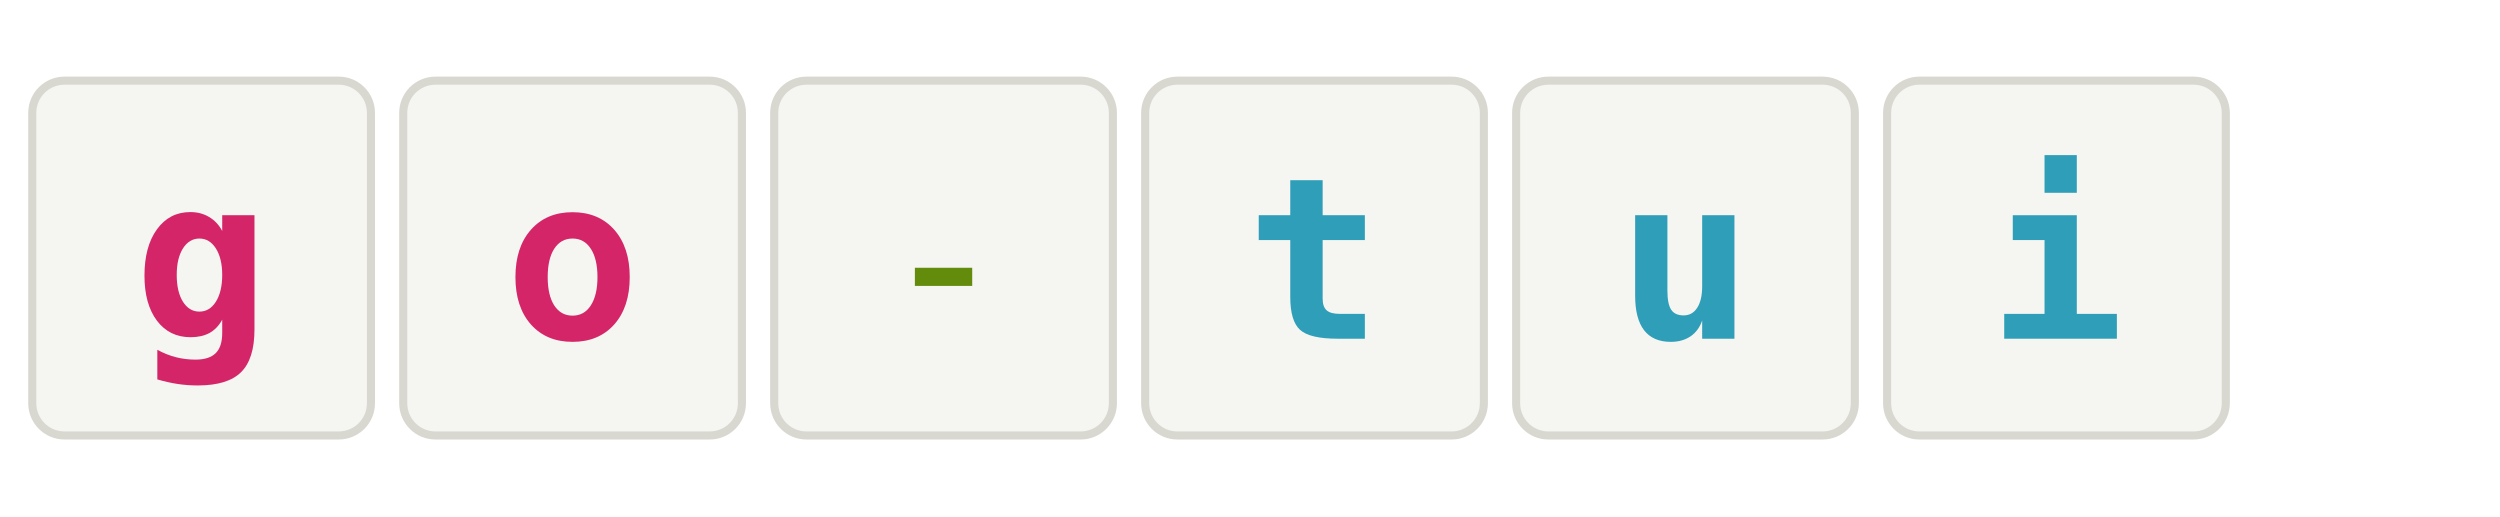
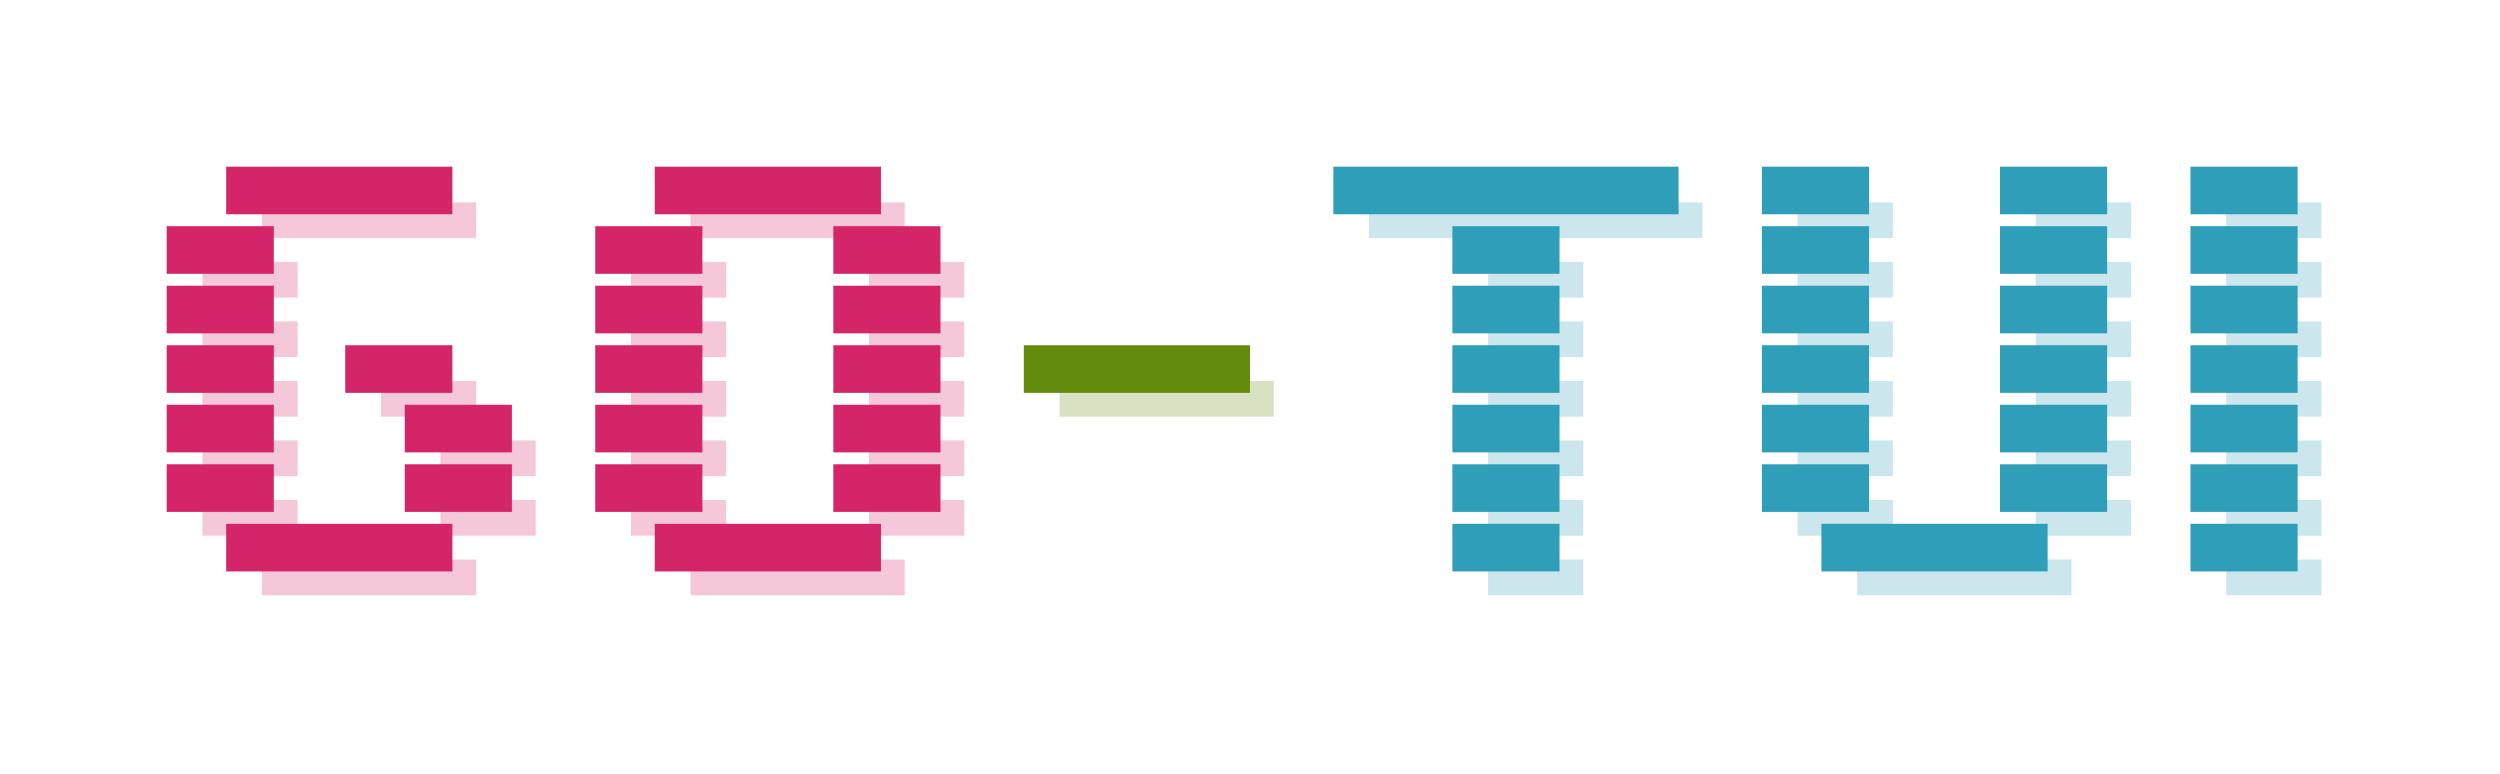
- <svg xmlns="http://www.w3.org/2000/svg" viewBox="0 0 310 64" width="310" height="64" role="img" aria-labelledby="c17al-title">
-   <rect x="4" y="10" width="42" height="44" rx="4" fill="#f5f5f1" />
-   <rect x="4" y="10" width="42" height="44" rx="4" fill="none" stroke="#d8d8d0" stroke-width="1" />
-   <text x="25" y="42" font-family="'Fira Code','SF Mono','Consolas',monospace" font-size="28" font-weight="700" fill="#d42568" text-anchor="middle">g</text>
-   <rect x="50" y="10" width="42" height="44" rx="4" fill="#f5f5f1" />
-   <rect x="50" y="10" width="42" height="44" rx="4" fill="none" stroke="#d8d8d0" stroke-width="1" />
-   <text x="71" y="42" font-family="'Fira Code','SF Mono','Consolas',monospace" font-size="28" font-weight="700" fill="#d42568" text-anchor="middle">o</text>
-   <rect x="96" y="10" width="42" height="44" rx="4" fill="#f5f5f1" />
-   <rect x="96" y="10" width="42" height="44" rx="4" fill="none" stroke="#d8d8d0" stroke-width="1" />
-   <text x="117" y="42" font-family="'Fira Code','SF Mono','Consolas',monospace" font-size="28" font-weight="400" fill="#638b0c" text-anchor="middle">-</text>
-   <rect x="142" y="10" width="42" height="44" rx="4" fill="#f5f5f1" />
-   <rect x="142" y="10" width="42" height="44" rx="4" fill="none" stroke="#d8d8d0" stroke-width="1" />
-   <text x="163" y="42" font-family="'Fira Code','SF Mono','Consolas',monospace" font-size="28" font-weight="700" fill="#2f9eb8" text-anchor="middle">t</text>
-   <rect x="188" y="10" width="42" height="44" rx="4" fill="#f5f5f1" />
-   <rect x="188" y="10" width="42" height="44" rx="4" fill="none" stroke="#d8d8d0" stroke-width="1" />
-   <text x="209" y="42" font-family="'Fira Code','SF Mono','Consolas',monospace" font-size="28" font-weight="700" fill="#2f9eb8" text-anchor="middle">u</text>
-   <rect x="234" y="10" width="42" height="44" rx="4" fill="#f5f5f1" />
-   <rect x="234" y="10" width="42" height="44" rx="4" fill="none" stroke="#d8d8d0" stroke-width="1" />
-   <text x="255" y="42" font-family="'Fira Code','SF Mono','Consolas',monospace" font-size="28" font-weight="700" fill="#2f9eb8" text-anchor="middle">i</text>
+ <svg xmlns="http://www.w3.org/2000/svg" viewBox="0 0 210 65" width="210" height="65" role="img" aria-labelledby="logo-light-title">
+   <g fill="#d42568" opacity="0.25">
+     <rect x="22" y="17" width="18" height="3" />
+     <rect x="17" y="22" width="8" height="3" />
+     <rect x="17" y="27" width="8" height="3" />
+     <rect x="17" y="32" width="8" height="3" />
+     <rect x="32" y="32" width="8" height="3" />
+     <rect x="17" y="37" width="8" height="3" />
+     <rect x="37" y="37" width="8" height="3" />
+     <rect x="17" y="42" width="8" height="3" />
+     <rect x="37" y="42" width="8" height="3" />
+     <rect x="22" y="47" width="18" height="3" />
+   </g>
+   <g fill="#d42568" opacity="0.25">
+     <rect x="58" y="17" width="18" height="3" />
+     <rect x="53" y="22" width="8" height="3" />
+     <rect x="73" y="22" width="8" height="3" />
+     <rect x="53" y="27" width="8" height="3" />
+     <rect x="73" y="27" width="8" height="3" />
+     <rect x="53" y="32" width="8" height="3" />
+     <rect x="73" y="32" width="8" height="3" />
+     <rect x="53" y="37" width="8" height="3" />
+     <rect x="73" y="37" width="8" height="3" />
+     <rect x="53" y="42" width="8" height="3" />
+     <rect x="73" y="42" width="8" height="3" />
+     <rect x="58" y="47" width="18" height="3" />
+   </g>
+   <rect x="89" y="32" width="18" height="3" fill="#638b0c" opacity="0.25" />
+   <g fill="#2f9eb8" opacity="0.25">
+     <rect x="115" y="17" width="28" height="3" />
+     <rect x="125" y="22" width="8" height="3" />
+     <rect x="125" y="27" width="8" height="3" />
+     <rect x="125" y="32" width="8" height="3" />
+     <rect x="125" y="37" width="8" height="3" />
+     <rect x="125" y="42" width="8" height="3" />
+     <rect x="125" y="47" width="8" height="3" />
+   </g>
+   <g fill="#2f9eb8" opacity="0.25">
+     <rect x="151" y="17" width="8" height="3" />
+     <rect x="171" y="17" width="8" height="3" />
+     <rect x="151" y="22" width="8" height="3" />
+     <rect x="171" y="22" width="8" height="3" />
+     <rect x="151" y="27" width="8" height="3" />
+     <rect x="171" y="27" width="8" height="3" />
+     <rect x="151" y="32" width="8" height="3" />
+     <rect x="171" y="32" width="8" height="3" />
+     <rect x="151" y="37" width="8" height="3" />
+     <rect x="171" y="37" width="8" height="3" />
+     <rect x="151" y="42" width="8" height="3" />
+     <rect x="171" y="42" width="8" height="3" />
+     <rect x="156" y="47" width="18" height="3" />
+   </g>
+   <g fill="#2f9eb8" opacity="0.25">
+     <rect x="187" y="17" width="8" height="3" />
+     <rect x="187" y="22" width="8" height="3" />
+     <rect x="187" y="27" width="8" height="3" />
+     <rect x="187" y="32" width="8" height="3" />
+     <rect x="187" y="37" width="8" height="3" />
+     <rect x="187" y="42" width="8" height="3" />
+     <rect x="187" y="47" width="8" height="3" />
+   </g>
+   <g fill="#d42568">
+     <rect x="19" y="14" width="19" height="4" />
+     <rect x="14" y="19" width="9" height="4" />
+     <rect x="14" y="24" width="9" height="4" />
+     <rect x="14" y="29" width="9" height="4" />
+     <rect x="29" y="29" width="9" height="4" />
+     <rect x="14" y="34" width="9" height="4" />
+     <rect x="34" y="34" width="9" height="4" />
+     <rect x="14" y="39" width="9" height="4" />
+     <rect x="34" y="39" width="9" height="4" />
+     <rect x="19" y="44" width="19" height="4" />
+   </g>
+   <g fill="#d42568">
+     <rect x="55" y="14" width="19" height="4" />
+     <rect x="50" y="19" width="9" height="4" />
+     <rect x="70" y="19" width="9" height="4" />
+     <rect x="50" y="24" width="9" height="4" />
+     <rect x="70" y="24" width="9" height="4" />
+     <rect x="50" y="29" width="9" height="4" />
+     <rect x="70" y="29" width="9" height="4" />
+     <rect x="50" y="34" width="9" height="4" />
+     <rect x="70" y="34" width="9" height="4" />
+     <rect x="50" y="39" width="9" height="4" />
+     <rect x="70" y="39" width="9" height="4" />
+     <rect x="55" y="44" width="19" height="4" />
+   </g>
+   <rect x="86" y="29" width="19" height="4" fill="#638b0c" />
+   <g fill="#2f9eb8">
+     <rect x="112" y="14" width="29" height="4" />
+     <rect x="122" y="19" width="9" height="4" />
+     <rect x="122" y="24" width="9" height="4" />
+     <rect x="122" y="29" width="9" height="4" />
+     <rect x="122" y="34" width="9" height="4" />
+     <rect x="122" y="39" width="9" height="4" />
+     <rect x="122" y="44" width="9" height="4" />
+   </g>
+   <g fill="#2f9eb8">
+     <rect x="148" y="14" width="9" height="4" />
+     <rect x="168" y="14" width="9" height="4" />
+     <rect x="148" y="19" width="9" height="4" />
+     <rect x="168" y="19" width="9" height="4" />
+     <rect x="148" y="24" width="9" height="4" />
+     <rect x="168" y="24" width="9" height="4" />
+     <rect x="148" y="29" width="9" height="4" />
+     <rect x="168" y="29" width="9" height="4" />
+     <rect x="148" y="34" width="9" height="4" />
+     <rect x="168" y="34" width="9" height="4" />
+     <rect x="148" y="39" width="9" height="4" />
+     <rect x="168" y="39" width="9" height="4" />
+     <rect x="153" y="44" width="19" height="4" />
+   </g>
+   <g fill="#2f9eb8">
+     <rect x="184" y="14" width="9" height="4" />
+     <rect x="184" y="19" width="9" height="4" />
+     <rect x="184" y="24" width="9" height="4" />
+     <rect x="184" y="29" width="9" height="4" />
+     <rect x="184" y="34" width="9" height="4" />
+     <rect x="184" y="39" width="9" height="4" />
+     <rect x="184" y="44" width="9" height="4" />
+   </g>
</svg>
